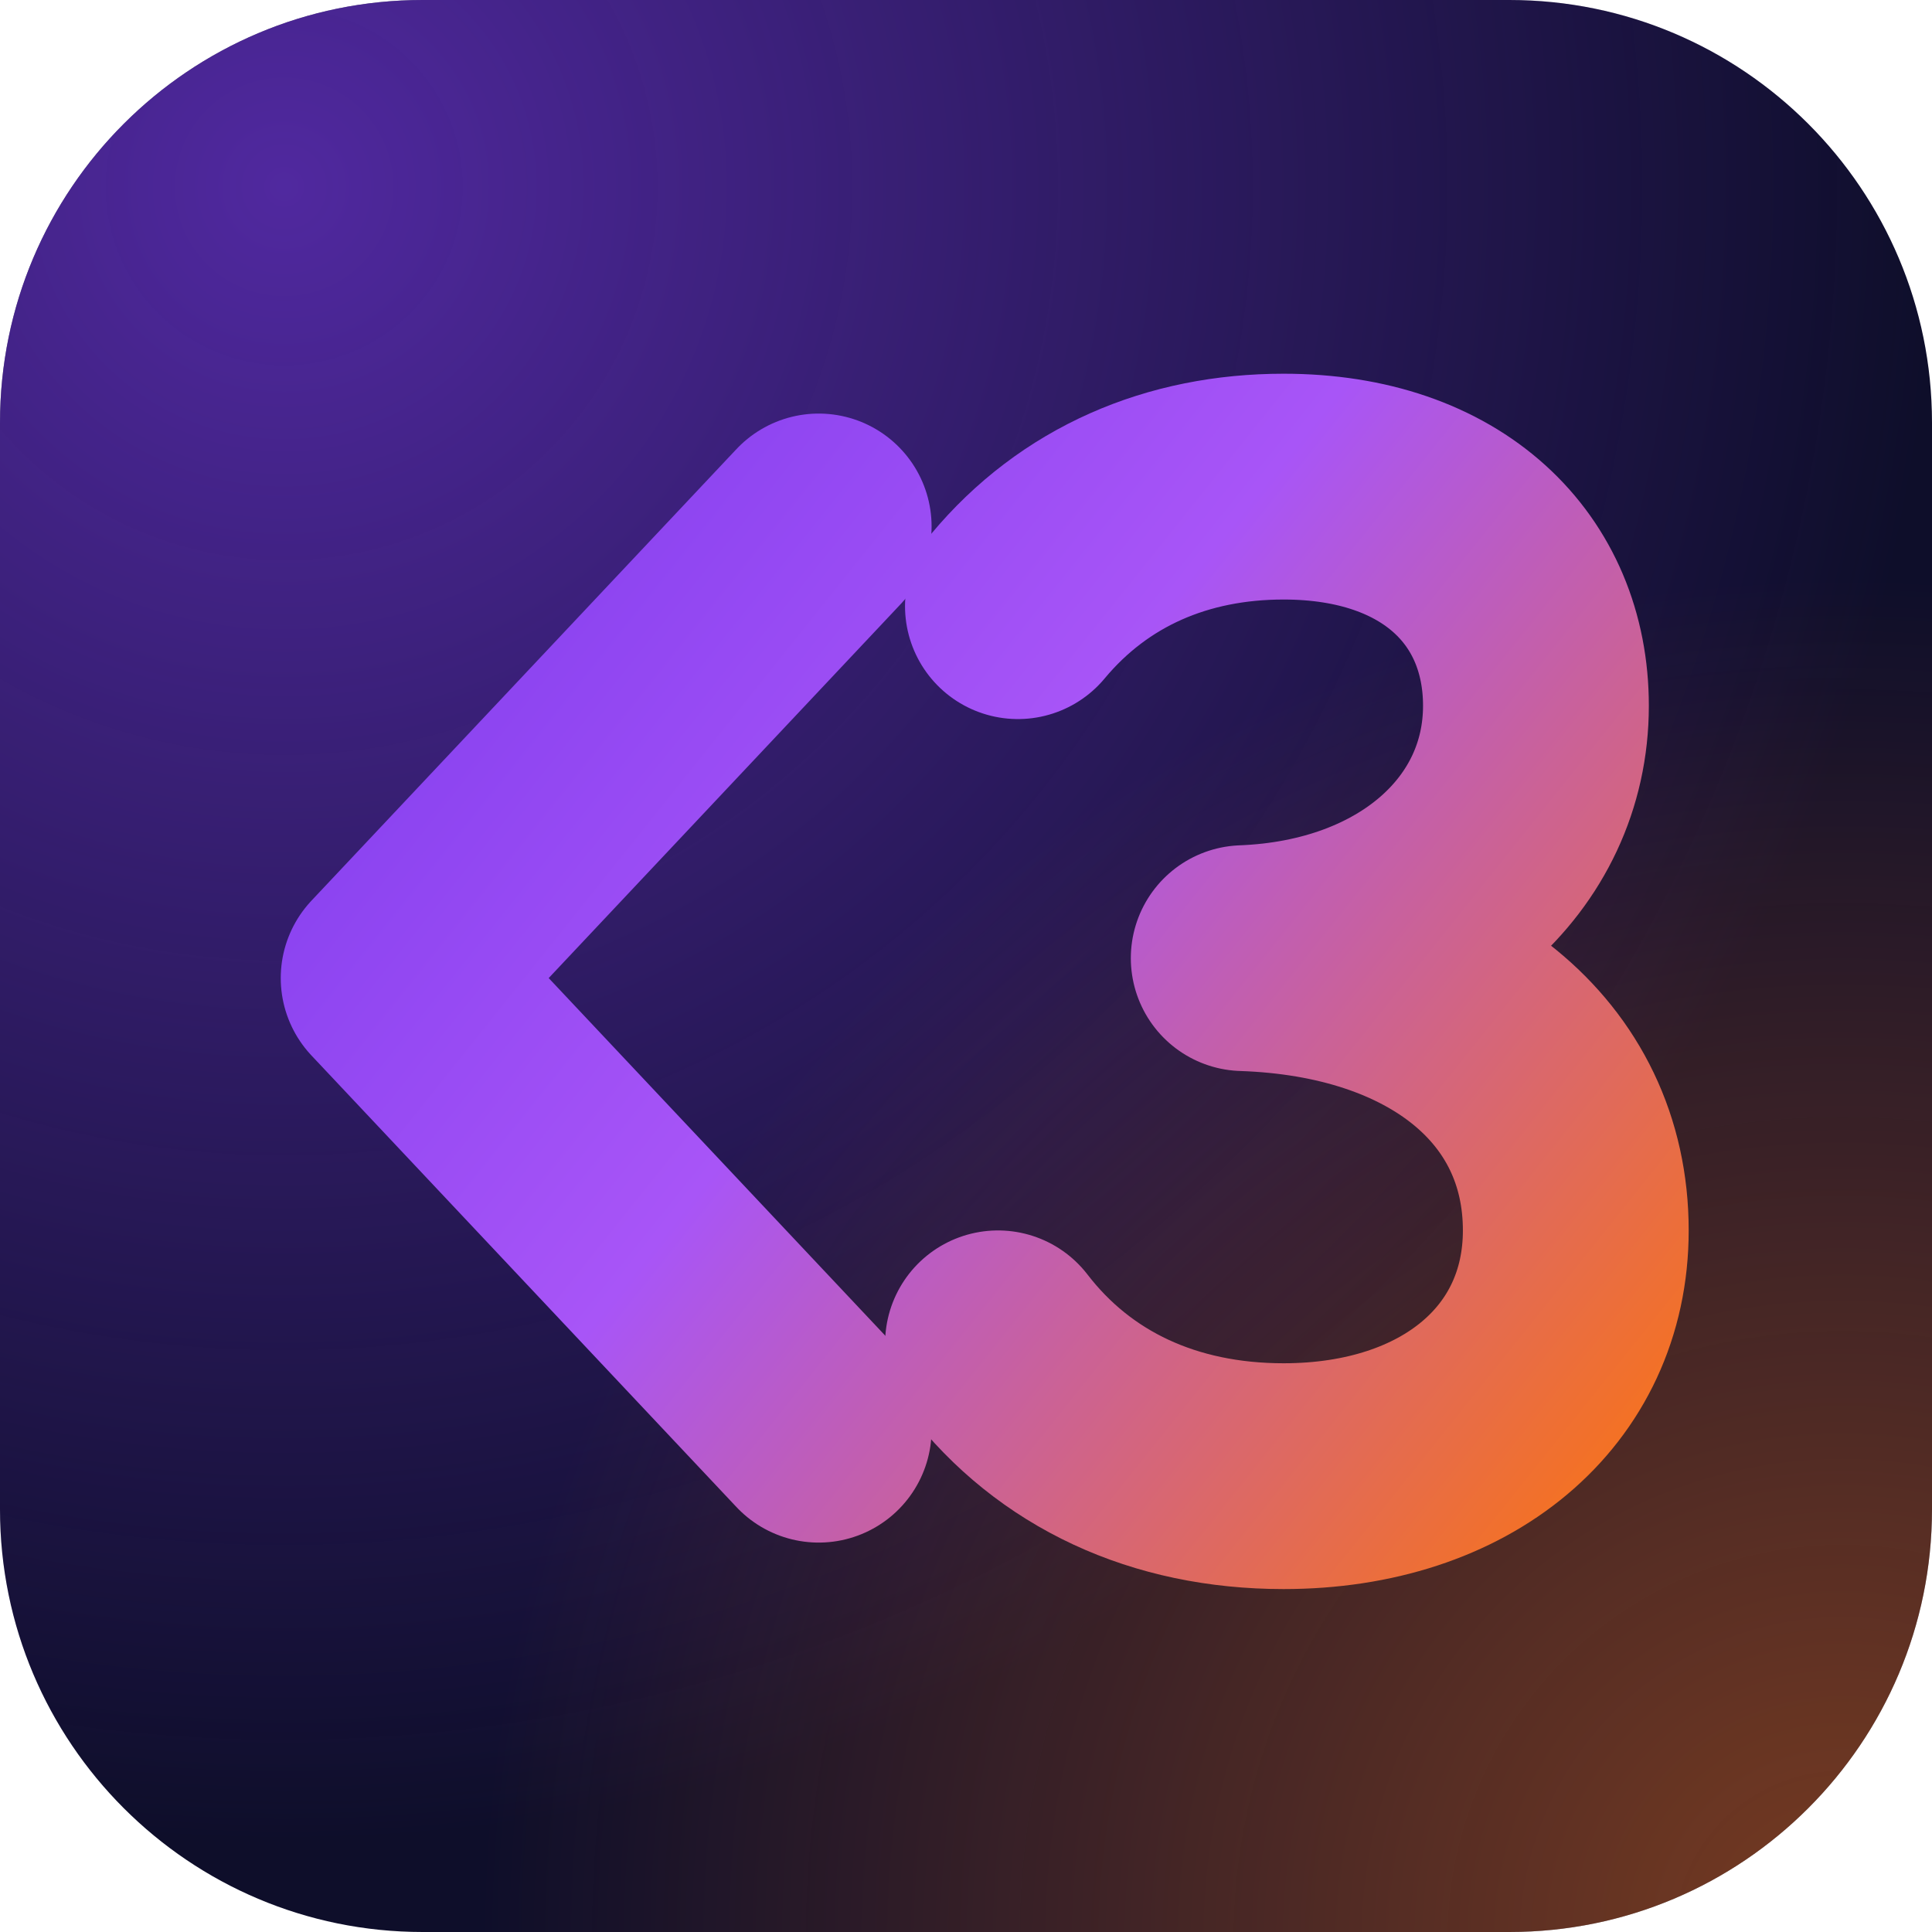
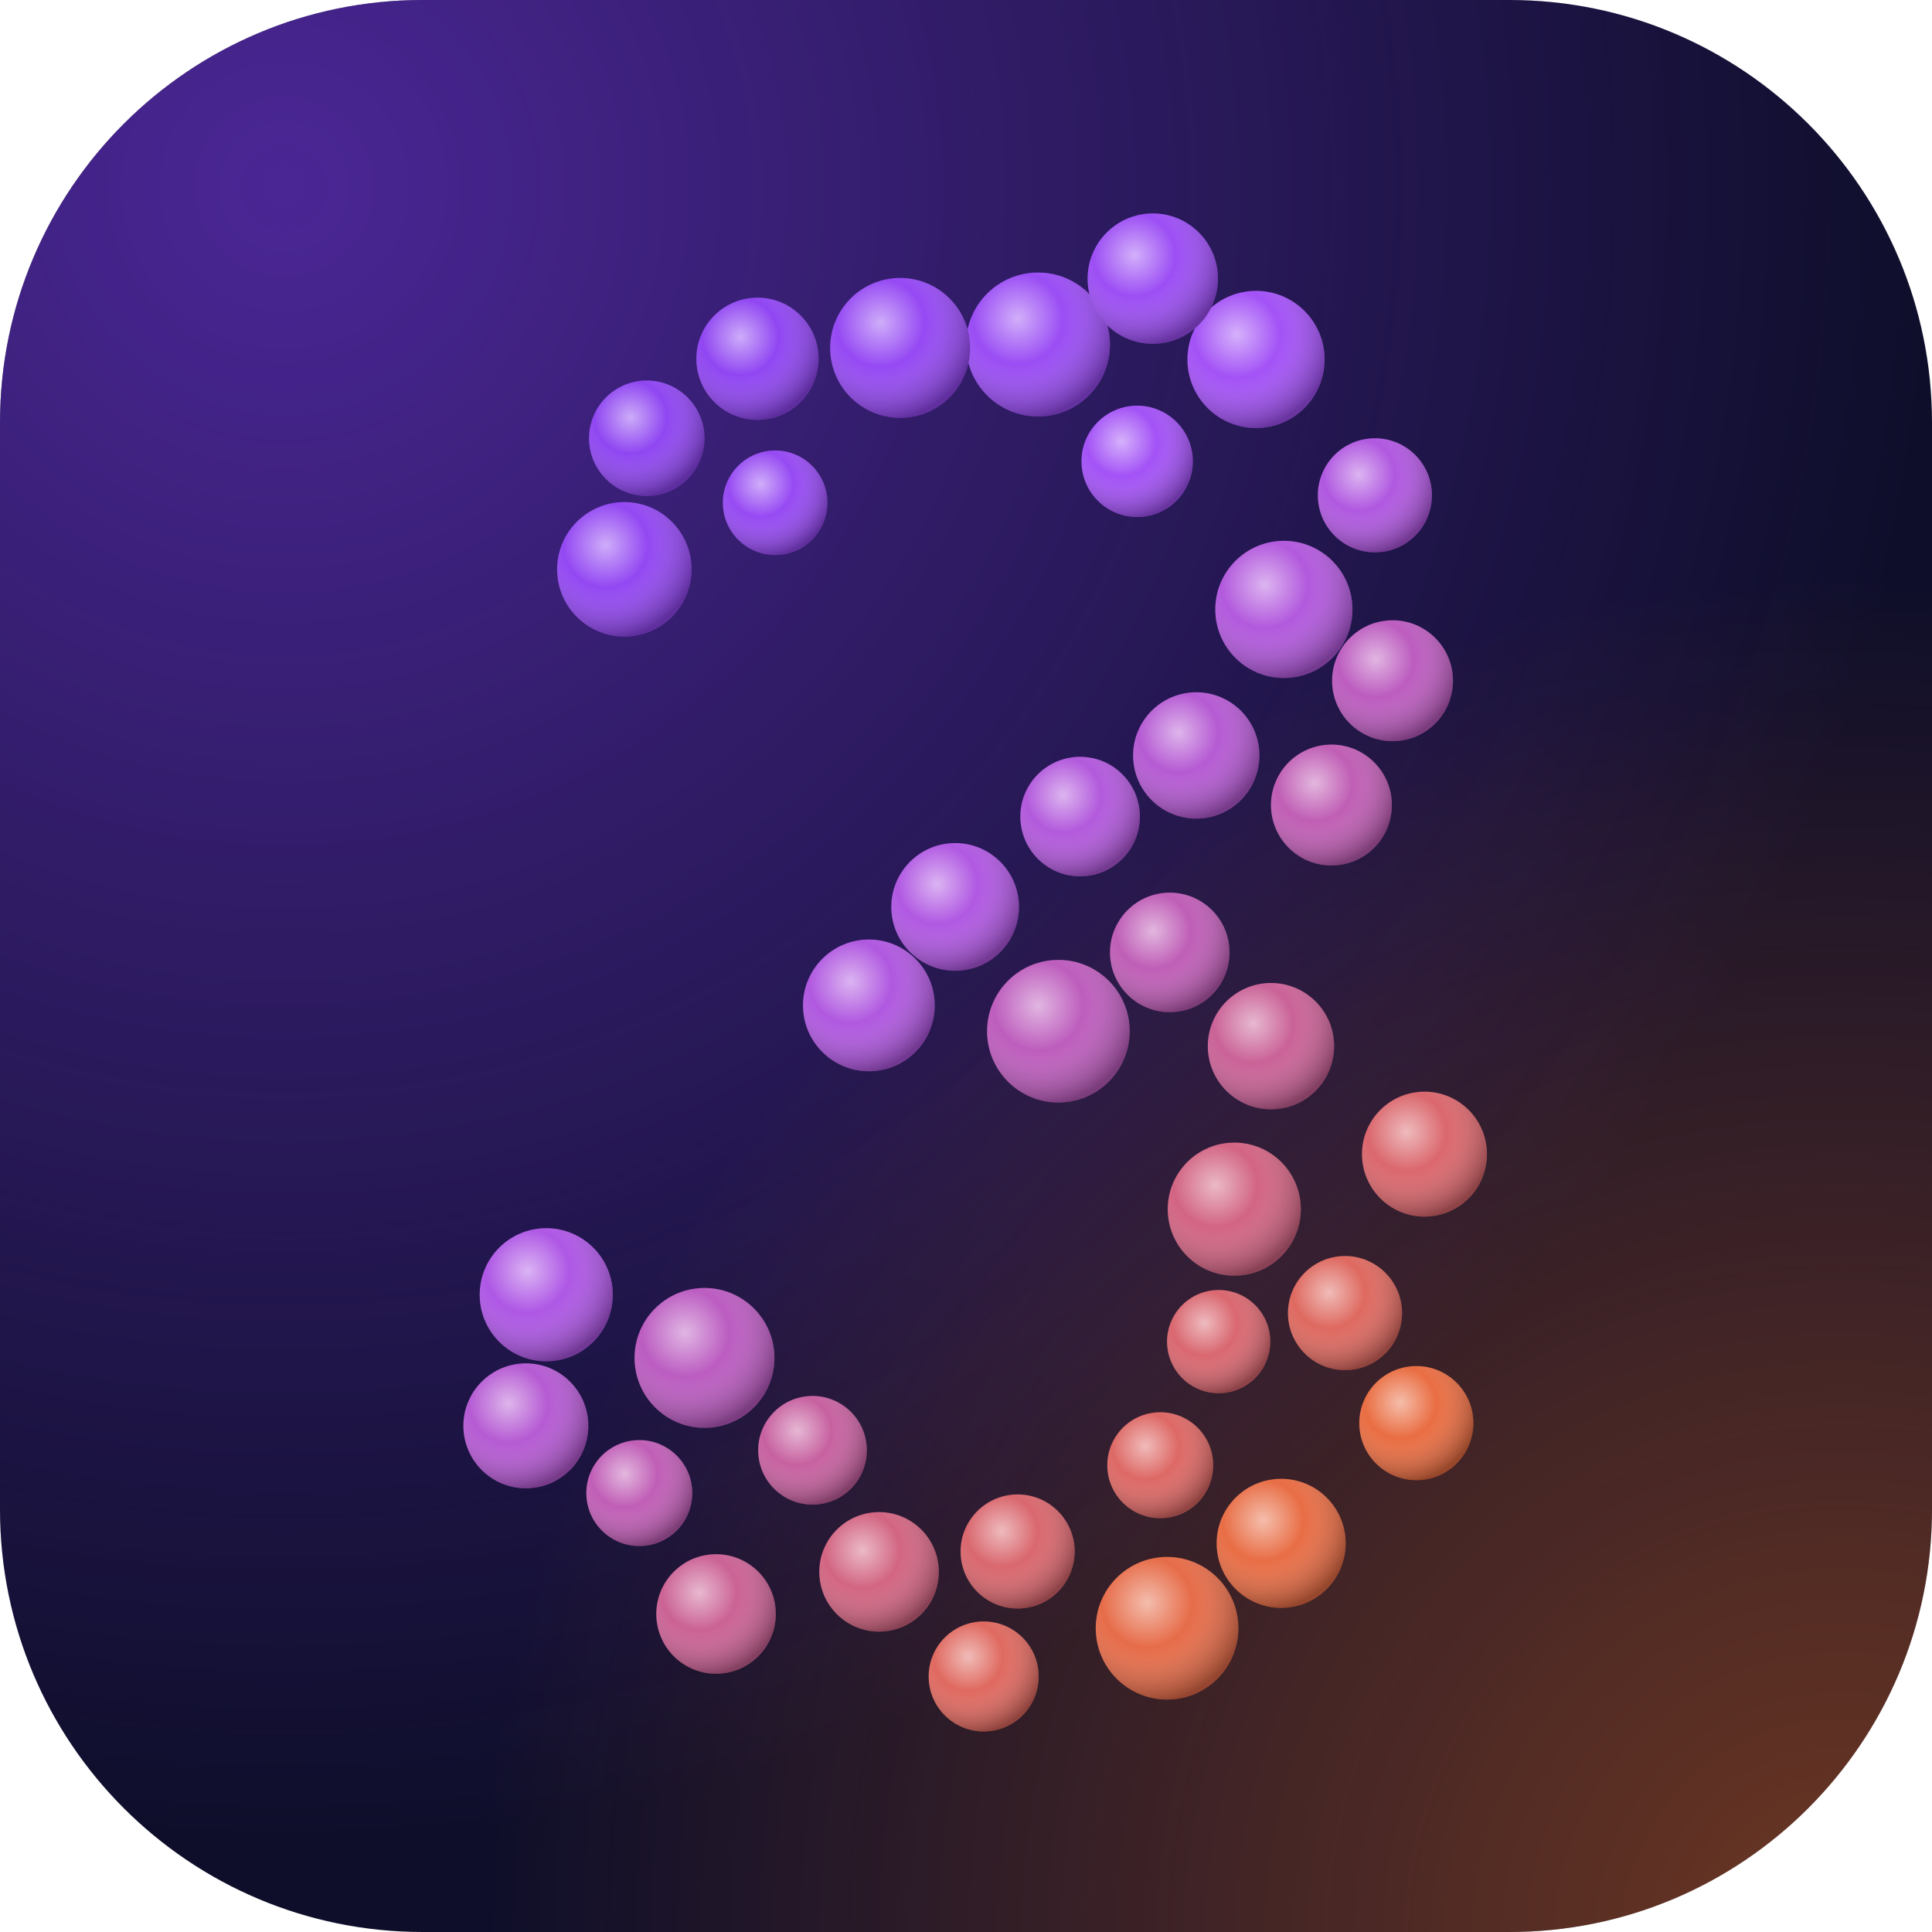
<svg xmlns="http://www.w3.org/2000/svg" viewBox="0 0 64 64">
  <defs>
-     <linearGradient id="m" gradientUnits="userSpaceOnUse" x1="2" y1="4" x2="22" y2="20">
-       <stop offset="0" stop-color="#7c3aed" />
-       <stop offset="0.45" stop-color="#a855f7" />
-       <stop offset="1" stop-color="#f97316" />
-     </linearGradient>
    <radialGradient id="ga" cx="0.15" cy="0.1" r="0.85">
-       <stop offset="0" stop-color="#7c3aed" stop-opacity="0.6" />
+       <stop offset="0" stop-color="#7c3aed" stop-opacity="0.55" />
      <stop offset="1" stop-color="#7c3aed" stop-opacity="0" />
    </radialGradient>
    <radialGradient id="gb" cx="0.95" cy="1" r="0.7">
-       <stop offset="0" stop-color="#f97316" stop-opacity="0.45" />
+       <stop offset="0" stop-color="#f97316" stop-opacity="0.4" />
      <stop offset="1" stop-color="#f97316" stop-opacity="0" />
    </radialGradient>
  </defs>
  <rect width="64" height="64" rx="14" fill="#0e0e2a" />
  <rect width="64" height="64" rx="14" fill="url(#ga)" />
  <rect width="64" height="64" rx="14" fill="url(#gb)" />
-   <g transform="translate(6 6) scale(2.2)">
-     <g fill="none" stroke="url(#m)" stroke-width="3.4" stroke-linecap="round" stroke-linejoin="round">
-       <path d="M9.6 5.2 L3.2 12 L9.6 18.8" />
-       <path d="M12.6 6.4 C13.6 5.2 15 4.6 16.6 4.6 C19 4.6 20.4 6 20.4 7.9 C20.4 10 18.6 11.6 16 11.7 C19 11.8 21 13.4 21 15.8 C21 18 19.2 19.5 16.6 19.5 C14.8 19.5 13.3 18.8 12.3 17.5" />
-     </g>
+   <g transform="translate(5 5) scale(2.25)">
+     <defs>
+       <radialGradient id="hl" cx="0.36" cy="0.32" r="0.7">
+         <stop offset="0" stop-color="#fff" stop-opacity="0.55" />
+         <stop offset="0.45" stop-color="#fff" stop-opacity="0" />
+         <stop offset="1" stop-color="#000" stop-opacity="0.35" />
+       </radialGradient>
+     </defs>
+     <circle cx="15" cy="11.8" r="0.88" fill="#bf5eb7" />
+     <circle cx="15" cy="11.8" r="0.88" fill="url(#hl)" />
+     <circle cx="14.86" cy="19.35" r="0.78" fill="#dd6865" />
+     <circle cx="14.86" cy="19.35" r="0.78" fill="url(#hl)" />
+     <circle cx="17.58" cy="17.11" r="0.84" fill="#de6960" />
+     <circle cx="17.58" cy="17.11" r="0.84" fill="url(#hl)" />
+     <circle cx="13.06" cy="2.85" r="1.06" fill="#9a4df4" />
+     <circle cx="13.06" cy="2.85" r="1.06" fill="url(#hl)" />
+     <circle cx="15.95" cy="15.58" r="0.98" fill="#d26483" />
+     <circle cx="15.95" cy="15.58" r="0.98" fill="url(#hl)" />
+     <circle cx="16.27" cy="3.07" r="1.01" fill="#a352f6" />
+     <circle cx="16.27" cy="3.07" r="1.01" fill="url(#hl)" />
+     <circle cx="16.68" cy="6.75" r="1.01" fill="#b259dd" />
+     <circle cx="16.68" cy="6.75" r="1.01" fill="url(#hl)" />
+     <circle cx="15.39" cy="8.9" r="0.93" fill="#b55ad3" />
+     <circle cx="15.39" cy="8.9" r="0.93" fill="url(#hl)" />
+     <circle cx="10.72" cy="20.92" r="0.88" fill="#d26582" />
+     <circle cx="10.72" cy="20.92" r="0.88" fill="url(#hl)" />
+     <circle cx="12.76" cy="20.62" r="0.84" fill="#d9676e" />
+     <circle cx="12.76" cy="20.62" r="0.84" fill="url(#hl)" />
+     <circle cx="17.38" cy="9.63" r="0.89" fill="#c05eb5" />
+     <circle cx="17.38" cy="9.63" r="0.89" fill="url(#hl)" />
+     <circle cx="8.93" cy="3.06" r="0.9" fill="#9046f2" />
+     <circle cx="8.93" cy="3.06" r="0.9" fill="url(#hl)" />
+     <circle cx="14.52" cy="4.57" r="0.82" fill="#a352f6" />
+     <circle cx="14.52" cy="4.57" r="0.82" fill="url(#hl)" />
+     <circle cx="6.97" cy="6.16" r="0.99" fill="#9348f2" />
+     <circle cx="6.97" cy="6.16" r="0.99" fill="url(#hl)" />
+     <circle cx="16.64" cy="20.5" r="0.95" fill="#e86d45" />
+     <circle cx="16.64" cy="20.5" r="0.95" fill="url(#hl)" />
+     <circle cx="11.84" cy="11.13" r="0.94" fill="#b058e2" />
+     <circle cx="11.84" cy="11.13" r="0.94" fill="url(#hl)" />
+     <circle cx="18.75" cy="14.77" r="0.92" fill="#da676d" />
+     <circle cx="18.75" cy="14.77" r="0.92" fill="url(#hl)" />
+     <circle cx="7.19" cy="19.76" r="0.78" fill="#c05eb6" />
+     <circle cx="7.19" cy="19.76" r="0.78" fill="url(#hl)" />
+     <circle cx="8.15" cy="17.77" r="1.03" fill="#bb5cc1" />
+     <circle cx="8.15" cy="17.77" r="1.03" fill="url(#hl)" />
+     <circle cx="16.49" cy="13.18" r="0.93" fill="#ca6297" />
+     <circle cx="16.49" cy="13.18" r="0.93" fill="url(#hl)" />
+     <circle cx="8.32" cy="21.54" r="0.88" fill="#cb6295" />
+     <circle cx="8.32" cy="21.54" r="0.88" fill="url(#hl)" />
+     <circle cx="11.03" cy="2.9" r="1.03" fill="#9549f3" />
+     <circle cx="11.03" cy="2.9" r="1.03" fill="url(#hl)" />
+     <circle cx="14.96" cy="21.75" r="1.05" fill="#e66c49" />
+     <circle cx="14.96" cy="21.75" r="1.05" fill="url(#hl)" />
+     <circle cx="13.36" cy="12.96" r="1.05" fill="#bd5dbd" />
+     <circle cx="13.36" cy="12.96" r="1.05" fill="url(#hl)" />
+     <circle cx="5.82" cy="16.84" r="0.98" fill="#ae57e5" />
+     <circle cx="5.82" cy="16.84" r="0.98" fill="url(#hl)" />
+     <circle cx="18.63" cy="18.73" r="0.84" fill="#e96d42" />
+     <circle cx="18.63" cy="18.73" r="0.84" fill="url(#hl)" />
+     <circle cx="13.68" cy="9.8" r="0.88" fill="#b259dc" />
+     <circle cx="13.68" cy="9.8" r="0.88" fill="url(#hl)" />
+     <circle cx="18.02" cy="5.07" r="0.84" fill="#b058e0" />
+     <circle cx="18.02" cy="5.07" r="0.84" fill="url(#hl)" />
+     <circle cx="7.3" cy="4.23" r="0.85" fill="#8f46f1" />
+     <circle cx="7.3" cy="4.23" r="0.85" fill="url(#hl)" />
+     <circle cx="9.19" cy="5.18" r="0.77" fill="#964af3" />
+     <circle cx="9.19" cy="5.18" r="0.77" fill="url(#hl)" />
+     <circle cx="12.26" cy="22.46" r="0.81" fill="#df6960" />
+     <circle cx="12.26" cy="22.46" r="0.81" fill="url(#hl)" />
+     <circle cx="18.28" cy="7.8" r="0.89" fill="#bc5cbf" />
+     <circle cx="18.28" cy="7.8" r="0.89" fill="url(#hl)" />
+     <circle cx="9.74" cy="19.13" r="0.8" fill="#c761a0" />
+     <circle cx="9.74" cy="19.13" r="0.8" fill="url(#hl)" />
+     <circle cx="5.52" cy="18.77" r="0.92" fill="#b55ad3" />
+     <circle cx="5.52" cy="18.77" r="0.92" fill="url(#hl)" />
+     <circle cx="10.57" cy="12.58" r="0.97" fill="#b058e0" />
+     <circle cx="10.57" cy="12.58" r="0.97" fill="url(#hl)" />
+     <circle cx="15.72" cy="17.53" r="0.76" fill="#d96770" />
+     <circle cx="15.72" cy="17.53" r="0.76" fill="url(#hl)" />
+     <circle cx="14.75" cy="1.88" r="0.96" fill="#9c4ef4" />
+     <circle cx="14.75" cy="1.88" r="0.96" fill="url(#hl)" />
  </g>
</svg>
